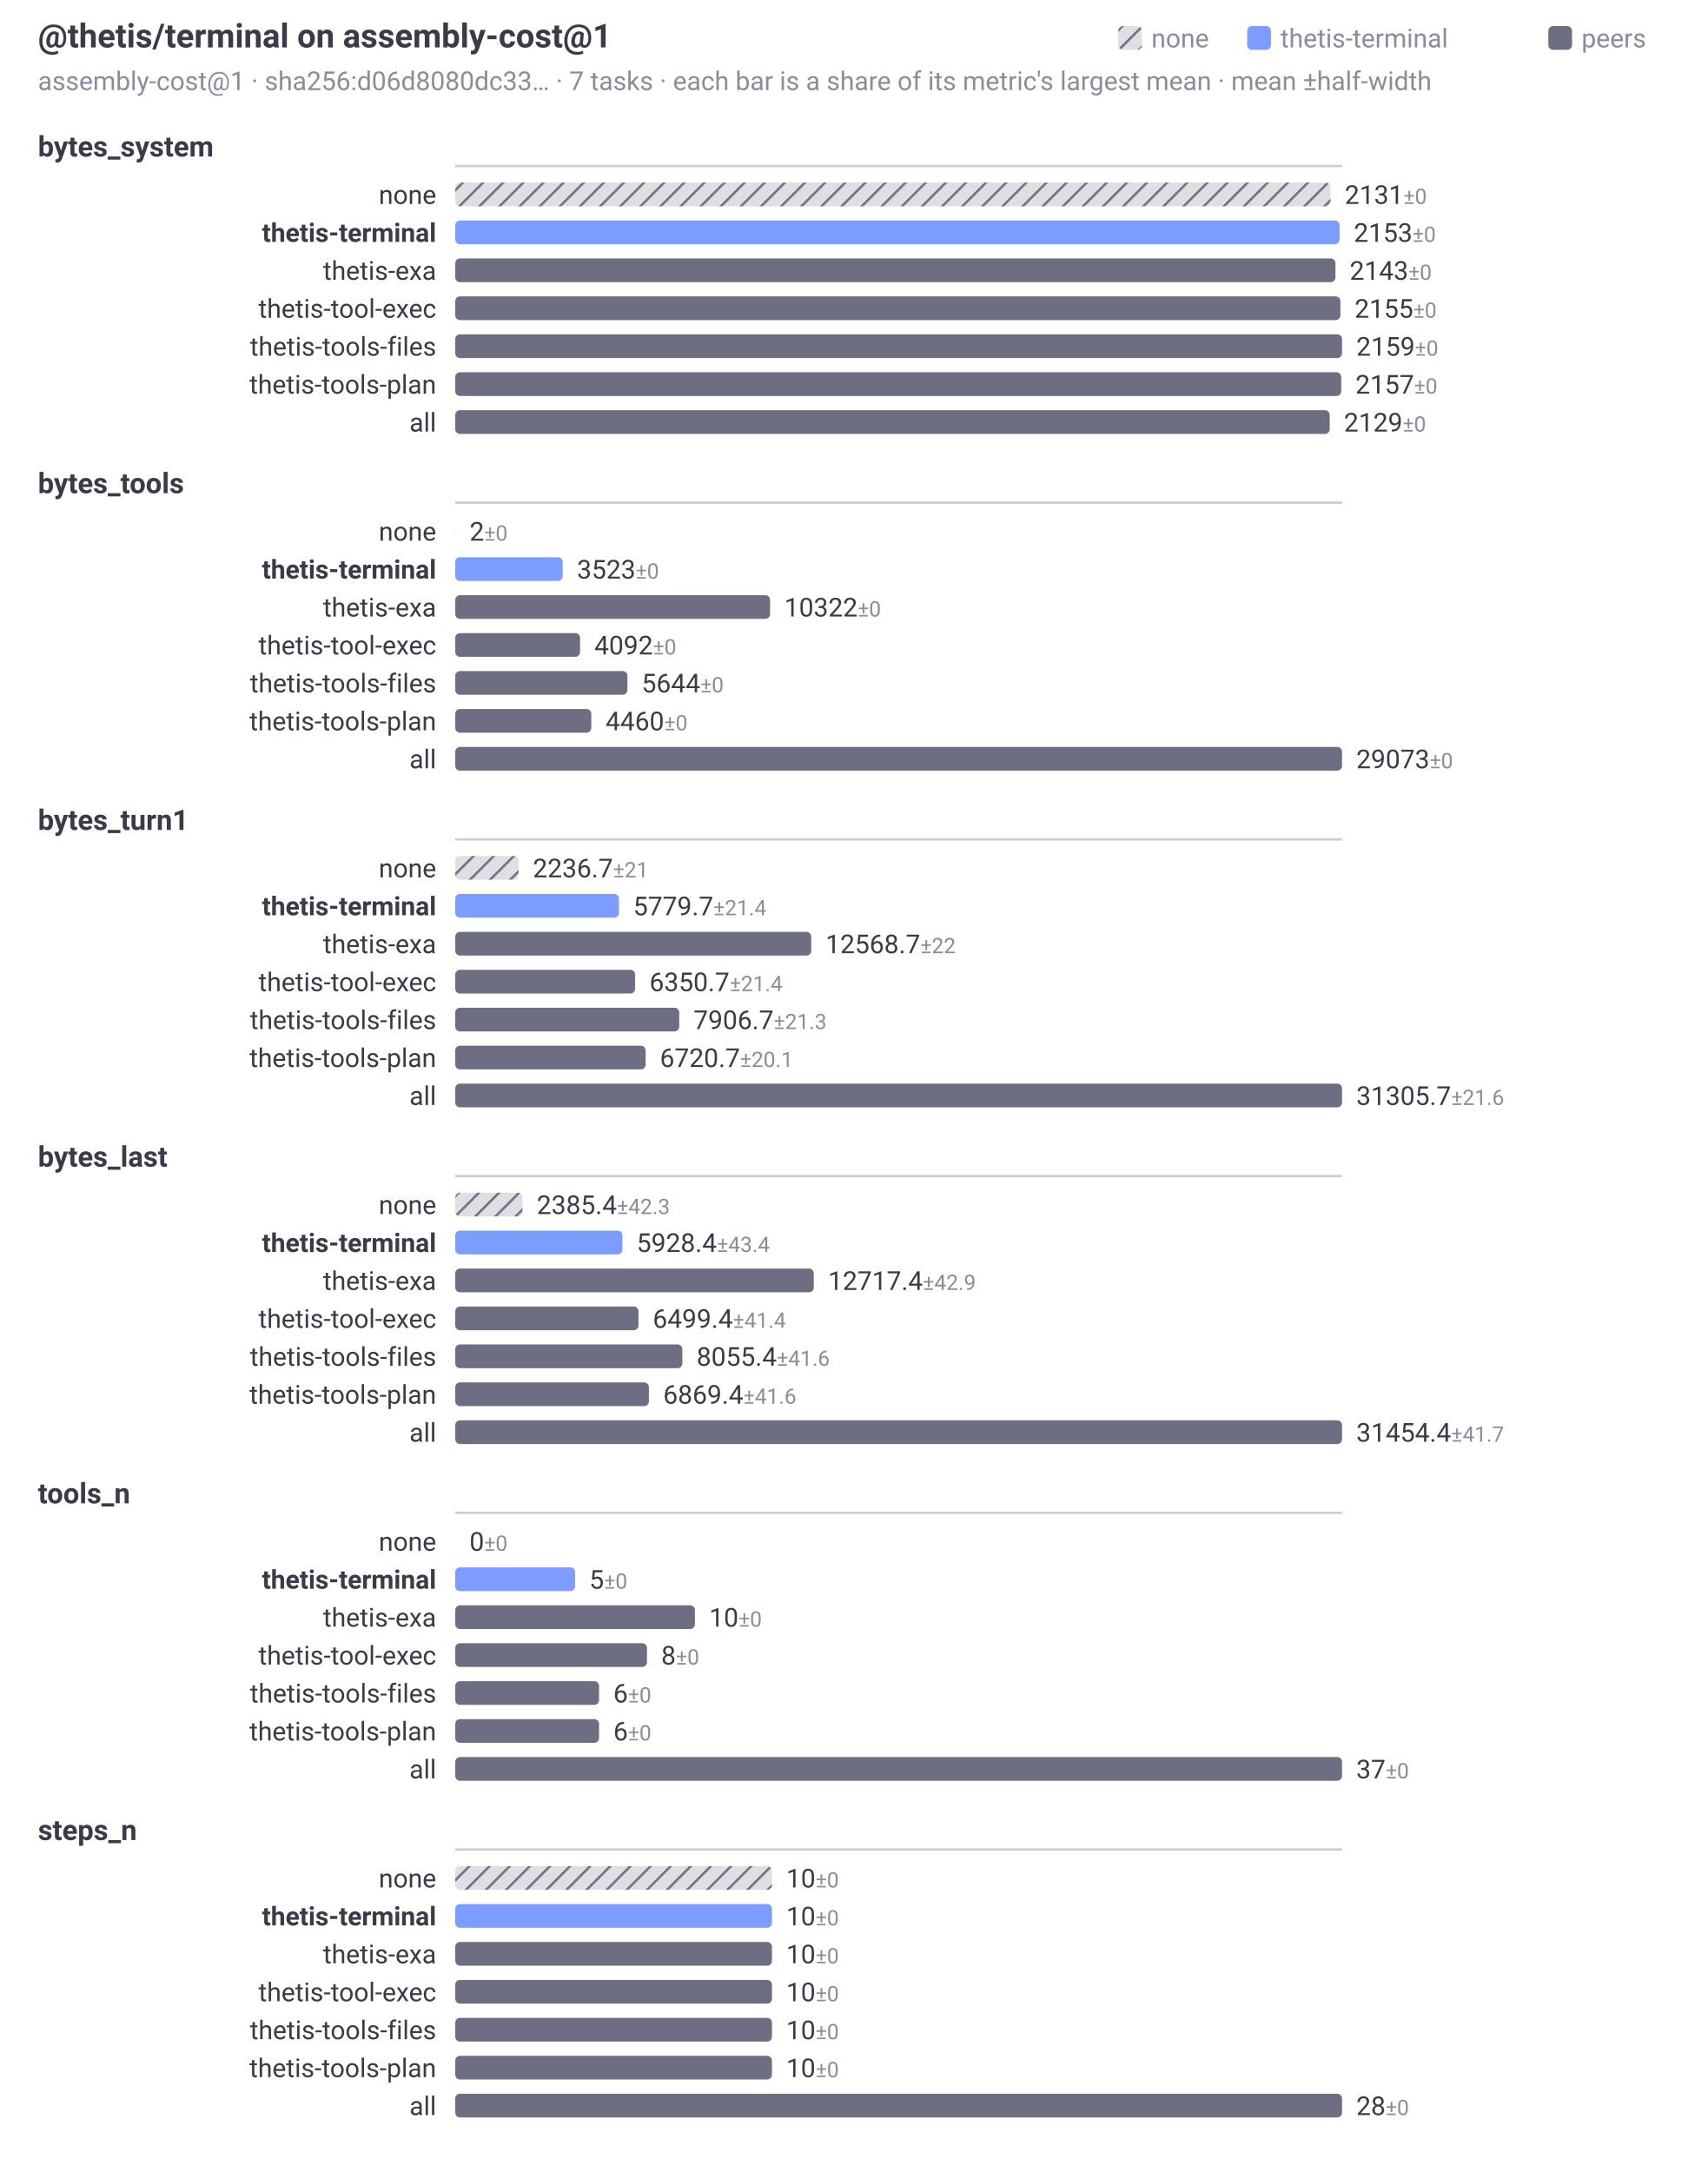
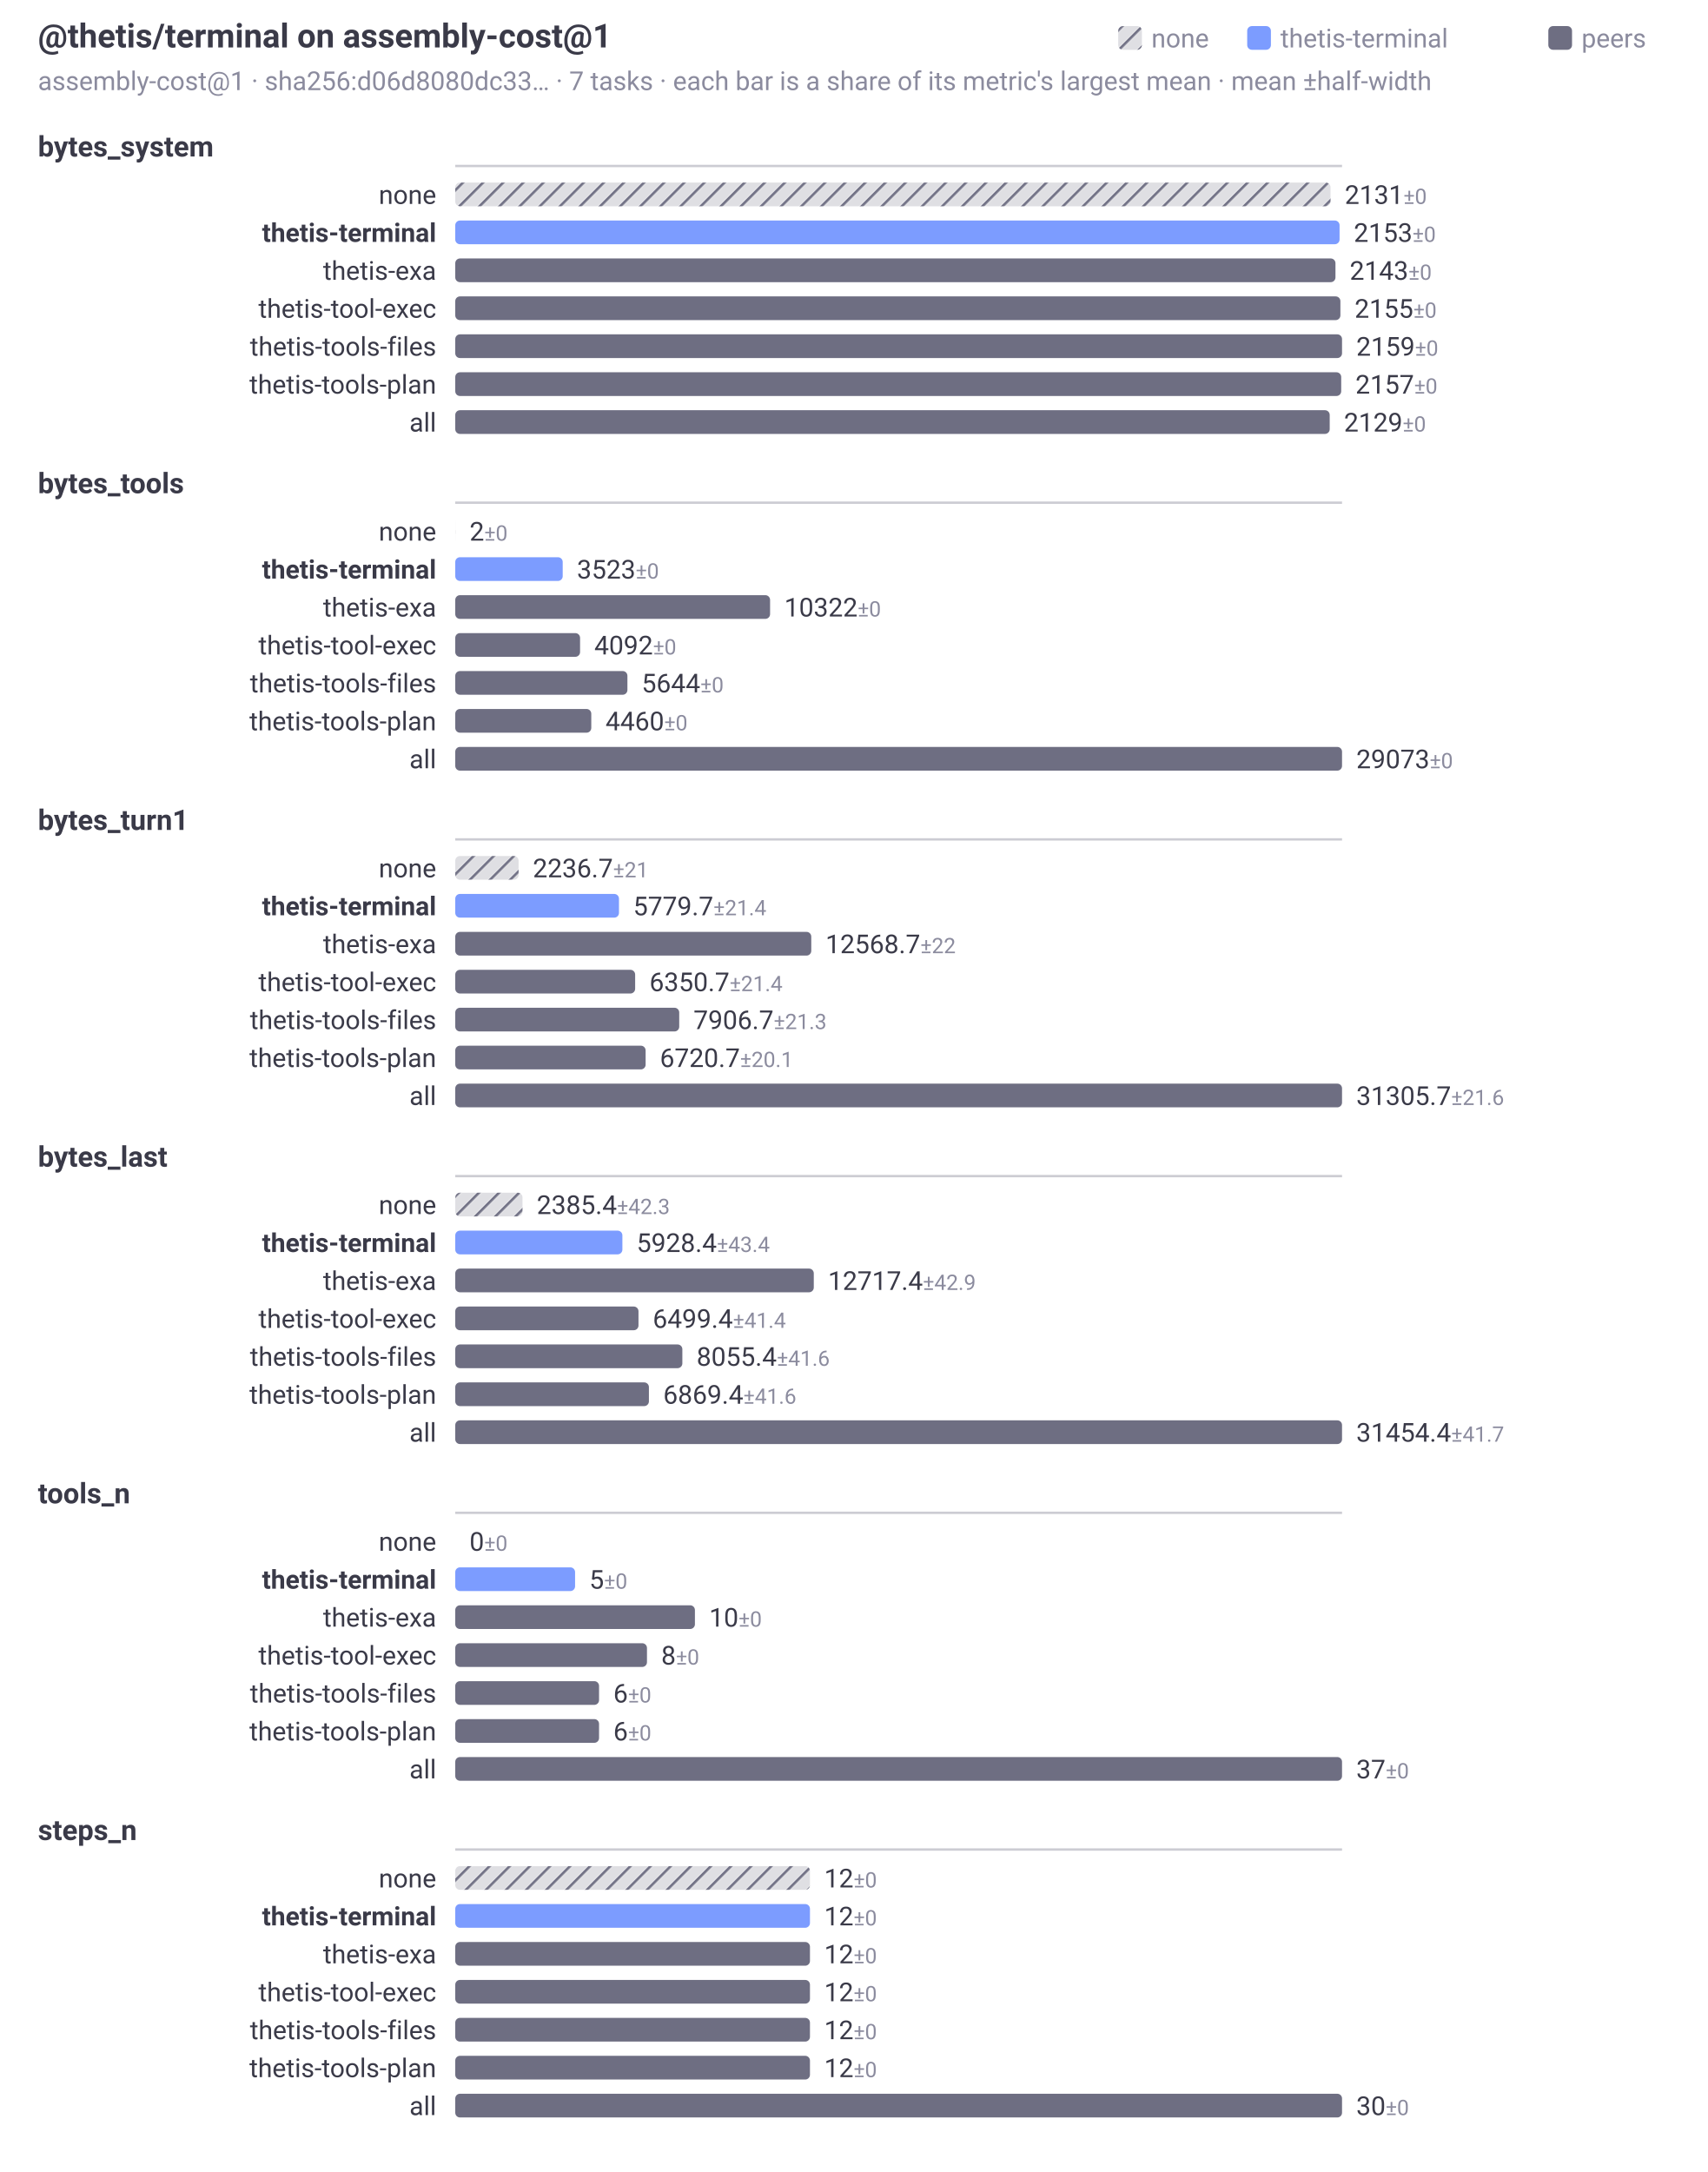
<svg xmlns="http://www.w3.org/2000/svg" width="720" height="916" viewBox="0 0 720 916" role="img" aria-labelledby="t d" font-family="system-ui, -apple-system, Segoe UI, Roboto, sans-serif">
  <style>.t{fill:#3a3a48}.f{fill:#8b8b9e}@media (prefers-color-scheme:dark){.t{fill:#d2d2dc}.f{fill:#9a9aae}}</style>
  <defs>
    <pattern id="hatch" width="6" height="6" patternUnits="userSpaceOnUse" patternTransform="rotate(45)">
      <rect width="6" height="6" fill="#6e6e82" fill-opacity="0.22" />
      <line x1="0" y1="0" x2="0" y2="6" stroke="#6e6e82" stroke-width="2" />
    </pattern>
  </defs>
  <text class="t" x="16" y="20" font-size="14" font-weight="600">@thetis/terminal on assembly-cost@1</text>
  <text class="f" x="16" y="38" font-size="11">assembly-cost@1 · sha256:d06d8080dc33… · 7 tasks · each bar is a share of its metric's largest mean · mean ±half-width</text>
  <rect x="653" y="11" width="10" height="10" rx="2" fill="#6e6e82" />
  <text class="f" x="667" y="20" font-size="11">peers</text>
  <rect x="526" y="11" width="10" height="10" rx="2" fill="#7c9cff" />
  <text class="f" x="540" y="20" font-size="11">thetis-terminal</text>
  <rect x="471.6" y="11" width="10" height="10" rx="2" fill="url(#hatch)" />
  <text class="f" x="485.6" y="20" font-size="11">none</text>
  <text class="t" x="16" y="66" font-size="12" font-weight="600">bytes_system</text>
  <line x1="192" y1="70" x2="566" y2="70" stroke="#6e6e82" stroke-opacity="0.35" stroke-width="1" />
  <text class="t" x="184" y="86" font-size="11" text-anchor="end">none</text>
  <rect x="192" y="77" width="369.15" height="10" rx="2" fill="url(#hatch)" />
  <text class="t" x="567.15" y="86" font-size="11">2131<tspan class="f" font-size="9"> ±0</tspan>
  </text>
  <text class="t" x="184" y="102" font-size="11" text-anchor="end" font-weight="600">thetis-terminal</text>
  <rect x="192" y="93" width="372.96" height="10" rx="2" fill="#7c9cff" />
  <text class="t" x="570.96" y="102" font-size="11">2153<tspan class="f" font-size="9"> ±0</tspan>
  </text>
  <text class="t" x="184" y="118" font-size="11" text-anchor="end">thetis-exa</text>
  <rect x="192" y="109" width="371.23" height="10" rx="2" fill="#6e6e82" />
  <text class="t" x="569.23" y="118" font-size="11">2143<tspan class="f" font-size="9"> ±0</tspan>
  </text>
  <text class="t" x="184" y="134" font-size="11" text-anchor="end">thetis-tool-exec</text>
  <rect x="192" y="125" width="373.31" height="10" rx="2" fill="#6e6e82" />
  <text class="t" x="571.31" y="134" font-size="11">2155<tspan class="f" font-size="9"> ±0</tspan>
  </text>
  <text class="t" x="184" y="150" font-size="11" text-anchor="end">thetis-tools-files</text>
  <rect x="192" y="141" width="374" height="10" rx="2" fill="#6e6e82" />
  <text class="t" x="572" y="150" font-size="11">2159<tspan class="f" font-size="9"> ±0</tspan>
  </text>
  <text class="t" x="184" y="166" font-size="11" text-anchor="end">thetis-tools-plan</text>
  <rect x="192" y="157" width="373.65" height="10" rx="2" fill="#6e6e82" />
  <text class="t" x="571.65" y="166" font-size="11">2157<tspan class="f" font-size="9"> ±0</tspan>
  </text>
  <text class="t" x="184" y="182" font-size="11" text-anchor="end">all</text>
  <rect x="192" y="173" width="368.8" height="10" rx="2" fill="#6e6e82" />
  <text class="t" x="566.8" y="182" font-size="11">2129<tspan class="f" font-size="9"> ±0</tspan>
  </text>
  <text class="t" x="16" y="208" font-size="12" font-weight="600">bytes_tools</text>
  <line x1="192" y1="212" x2="566" y2="212" stroke="#6e6e82" stroke-opacity="0.35" stroke-width="1" />
  <text class="t" x="184" y="228" font-size="11" text-anchor="end">none</text>
  <rect x="192" y="219" width="0.03" height="10" rx="2" fill="url(#hatch)" />
  <text class="t" x="198.03" y="228" font-size="11">2<tspan class="f" font-size="9"> ±0</tspan>
  </text>
  <text class="t" x="184" y="244" font-size="11" text-anchor="end" font-weight="600">thetis-terminal</text>
  <rect x="192" y="235" width="45.32" height="10" rx="2" fill="#7c9cff" />
  <text class="t" x="243.32" y="244" font-size="11">3523<tspan class="f" font-size="9"> ±0</tspan>
  </text>
  <text class="t" x="184" y="260" font-size="11" text-anchor="end">thetis-exa</text>
  <rect x="192" y="251" width="132.78" height="10" rx="2" fill="#6e6e82" />
  <text class="t" x="330.78" y="260" font-size="11">10322<tspan class="f" font-size="9"> ±0</tspan>
  </text>
  <text class="t" x="184" y="276" font-size="11" text-anchor="end">thetis-tool-exec</text>
  <rect x="192" y="267" width="52.64" height="10" rx="2" fill="#6e6e82" />
  <text class="t" x="250.64" y="276" font-size="11">4092<tspan class="f" font-size="9"> ±0</tspan>
  </text>
  <text class="t" x="184" y="292" font-size="11" text-anchor="end">thetis-tools-files</text>
  <rect x="192" y="283" width="72.61" height="10" rx="2" fill="#6e6e82" />
  <text class="t" x="270.61" y="292" font-size="11">5644<tspan class="f" font-size="9"> ±0</tspan>
  </text>
  <text class="t" x="184" y="308" font-size="11" text-anchor="end">thetis-tools-plan</text>
  <rect x="192" y="299" width="57.37" height="10" rx="2" fill="#6e6e82" />
  <text class="t" x="255.37" y="308" font-size="11">4460<tspan class="f" font-size="9"> ±0</tspan>
  </text>
  <text class="t" x="184" y="324" font-size="11" text-anchor="end">all</text>
  <rect x="192" y="315" width="374" height="10" rx="2" fill="#6e6e82" />
  <text class="t" x="572" y="324" font-size="11">29073<tspan class="f" font-size="9"> ±0</tspan>
  </text>
  <text class="t" x="16" y="350" font-size="12" font-weight="600">bytes_turn1</text>
  <line x1="192" y1="354" x2="566" y2="354" stroke="#6e6e82" stroke-opacity="0.35" stroke-width="1" />
  <text class="t" x="184" y="370" font-size="11" text-anchor="end">none</text>
  <rect x="192" y="361" width="26.72" height="10" rx="2" fill="url(#hatch)" />
  <text class="t" x="224.72" y="370" font-size="11">2236.7<tspan class="f" font-size="9"> ±21</tspan>
  </text>
  <text class="t" x="184" y="386" font-size="11" text-anchor="end" font-weight="600">thetis-terminal</text>
  <rect x="192" y="377" width="69.05" height="10" rx="2" fill="#7c9cff" />
  <text class="t" x="267.05" y="386" font-size="11">5779.7<tspan class="f" font-size="9"> ±21.4</tspan>
  </text>
  <text class="t" x="184" y="402" font-size="11" text-anchor="end">thetis-exa</text>
  <rect x="192" y="393" width="150.15" height="10" rx="2" fill="#6e6e82" />
  <text class="t" x="348.15" y="402" font-size="11">12568.7<tspan class="f" font-size="9"> ±22</tspan>
  </text>
  <text class="t" x="184" y="418" font-size="11" text-anchor="end">thetis-tool-exec</text>
  <rect x="192" y="409" width="75.87" height="10" rx="2" fill="#6e6e82" />
  <text class="t" x="273.87" y="418" font-size="11">6350.7<tspan class="f" font-size="9"> ±21.4</tspan>
  </text>
  <text class="t" x="184" y="434" font-size="11" text-anchor="end">thetis-tools-files</text>
  <rect x="192" y="425" width="94.46" height="10" rx="2" fill="#6e6e82" />
  <text class="t" x="292.46" y="434" font-size="11">7906.7<tspan class="f" font-size="9"> ±21.3</tspan>
  </text>
  <text class="t" x="184" y="450" font-size="11" text-anchor="end">thetis-tools-plan</text>
  <rect x="192" y="441" width="80.29" height="10" rx="2" fill="#6e6e82" />
  <text class="t" x="278.29" y="450" font-size="11">6720.7<tspan class="f" font-size="9"> ±20.1</tspan>
  </text>
  <text class="t" x="184" y="466" font-size="11" text-anchor="end">all</text>
  <rect x="192" y="457" width="374" height="10" rx="2" fill="#6e6e82" />
  <text class="t" x="572" y="466" font-size="11">31305.7<tspan class="f" font-size="9"> ±21.6</tspan>
  </text>
  <text class="t" x="16" y="492" font-size="12" font-weight="600">bytes_last</text>
  <line x1="192" y1="496" x2="566" y2="496" stroke="#6e6e82" stroke-opacity="0.35" stroke-width="1" />
  <text class="t" x="184" y="512" font-size="11" text-anchor="end">none</text>
  <rect x="192" y="503" width="28.36" height="10" rx="2" fill="url(#hatch)" />
  <text class="t" x="226.36" y="512" font-size="11">2385.4<tspan class="f" font-size="9"> ±42.3</tspan>
  </text>
  <text class="t" x="184" y="528" font-size="11" text-anchor="end" font-weight="600">thetis-terminal</text>
  <rect x="192" y="519" width="70.49" height="10" rx="2" fill="#7c9cff" />
  <text class="t" x="268.49" y="528" font-size="11">5928.4<tspan class="f" font-size="9"> ±43.4</tspan>
  </text>
  <text class="t" x="184" y="544" font-size="11" text-anchor="end">thetis-exa</text>
  <rect x="192" y="535" width="151.21" height="10" rx="2" fill="#6e6e82" />
  <text class="t" x="349.21" y="544" font-size="11">12717.4<tspan class="f" font-size="9"> ±42.9</tspan>
  </text>
  <text class="t" x="184" y="560" font-size="11" text-anchor="end">thetis-tool-exec</text>
  <rect x="192" y="551" width="77.28" height="10" rx="2" fill="#6e6e82" />
  <text class="t" x="275.28" y="560" font-size="11">6499.4<tspan class="f" font-size="9"> ±41.4</tspan>
  </text>
  <text class="t" x="184" y="576" font-size="11" text-anchor="end">thetis-tools-files</text>
  <rect x="192" y="567" width="95.78" height="10" rx="2" fill="#6e6e82" />
  <text class="t" x="293.78" y="576" font-size="11">8055.4<tspan class="f" font-size="9"> ±41.6</tspan>
  </text>
  <text class="t" x="184" y="592" font-size="11" text-anchor="end">thetis-tools-plan</text>
  <rect x="192" y="583" width="81.68" height="10" rx="2" fill="#6e6e82" />
  <text class="t" x="279.68" y="592" font-size="11">6869.4<tspan class="f" font-size="9"> ±41.6</tspan>
  </text>
  <text class="t" x="184" y="608" font-size="11" text-anchor="end">all</text>
  <rect x="192" y="599" width="374" height="10" rx="2" fill="#6e6e82" />
  <text class="t" x="572" y="608" font-size="11">31454.4<tspan class="f" font-size="9"> ±41.7</tspan>
  </text>
  <text class="t" x="16" y="634" font-size="12" font-weight="600">tools_n</text>
  <line x1="192" y1="638" x2="566" y2="638" stroke="#6e6e82" stroke-opacity="0.35" stroke-width="1" />
  <text class="t" x="184" y="654" font-size="11" text-anchor="end">none</text>
  <rect x="192" y="645" width="0" height="10" rx="2" fill="url(#hatch)" />
  <text class="t" x="198" y="654" font-size="11">0<tspan class="f" font-size="9"> ±0</tspan>
  </text>
  <text class="t" x="184" y="670" font-size="11" text-anchor="end" font-weight="600">thetis-terminal</text>
  <rect x="192" y="661" width="50.54" height="10" rx="2" fill="#7c9cff" />
  <text class="t" x="248.54" y="670" font-size="11">5<tspan class="f" font-size="9"> ±0</tspan>
  </text>
  <text class="t" x="184" y="686" font-size="11" text-anchor="end">thetis-exa</text>
  <rect x="192" y="677" width="101.08" height="10" rx="2" fill="#6e6e82" />
  <text class="t" x="299.08" y="686" font-size="11">10<tspan class="f" font-size="9"> ±0</tspan>
  </text>
  <text class="t" x="184" y="702" font-size="11" text-anchor="end">thetis-tool-exec</text>
  <rect x="192" y="693" width="80.86" height="10" rx="2" fill="#6e6e82" />
  <text class="t" x="278.86" y="702" font-size="11">8<tspan class="f" font-size="9"> ±0</tspan>
  </text>
  <text class="t" x="184" y="718" font-size="11" text-anchor="end">thetis-tools-files</text>
  <rect x="192" y="709" width="60.65" height="10" rx="2" fill="#6e6e82" />
  <text class="t" x="258.65" y="718" font-size="11">6<tspan class="f" font-size="9"> ±0</tspan>
  </text>
  <text class="t" x="184" y="734" font-size="11" text-anchor="end">thetis-tools-plan</text>
  <rect x="192" y="725" width="60.65" height="10" rx="2" fill="#6e6e82" />
  <text class="t" x="258.65" y="734" font-size="11">6<tspan class="f" font-size="9"> ±0</tspan>
  </text>
  <text class="t" x="184" y="750" font-size="11" text-anchor="end">all</text>
  <rect x="192" y="741" width="374" height="10" rx="2" fill="#6e6e82" />
  <text class="t" x="572" y="750" font-size="11">37<tspan class="f" font-size="9"> ±0</tspan>
  </text>
  <text class="t" x="16" y="776" font-size="12" font-weight="600">steps_n</text>
  <line x1="192" y1="780" x2="566" y2="780" stroke="#6e6e82" stroke-opacity="0.35" stroke-width="1" />
  <text class="t" x="184" y="796" font-size="11" text-anchor="end">none</text>
-   <rect x="192" y="787" width="133.57" height="10" rx="2" fill="url(#hatch)" />
-   <text class="t" x="331.57" y="796" font-size="11">10<tspan class="f" font-size="9"> ±0</tspan>
+   <rect x="192" y="787" width="149.6" height="10" rx="2" fill="url(#hatch)" />
+   <text class="t" x="347.6" y="796" font-size="11">12<tspan class="f" font-size="9"> ±0</tspan>
  </text>
  <text class="t" x="184" y="812" font-size="11" text-anchor="end" font-weight="600">thetis-terminal</text>
-   <rect x="192" y="803" width="133.57" height="10" rx="2" fill="#7c9cff" />
-   <text class="t" x="331.57" y="812" font-size="11">10<tspan class="f" font-size="9"> ±0</tspan>
+   <rect x="192" y="803" width="149.6" height="10" rx="2" fill="#7c9cff" />
+   <text class="t" x="347.6" y="812" font-size="11">12<tspan class="f" font-size="9"> ±0</tspan>
  </text>
  <text class="t" x="184" y="828" font-size="11" text-anchor="end">thetis-exa</text>
-   <rect x="192" y="819" width="133.57" height="10" rx="2" fill="#6e6e82" />
-   <text class="t" x="331.57" y="828" font-size="11">10<tspan class="f" font-size="9"> ±0</tspan>
+   <rect x="192" y="819" width="149.6" height="10" rx="2" fill="#6e6e82" />
+   <text class="t" x="347.6" y="828" font-size="11">12<tspan class="f" font-size="9"> ±0</tspan>
  </text>
  <text class="t" x="184" y="844" font-size="11" text-anchor="end">thetis-tool-exec</text>
-   <rect x="192" y="835" width="133.57" height="10" rx="2" fill="#6e6e82" />
-   <text class="t" x="331.57" y="844" font-size="11">10<tspan class="f" font-size="9"> ±0</tspan>
+   <rect x="192" y="835" width="149.6" height="10" rx="2" fill="#6e6e82" />
+   <text class="t" x="347.6" y="844" font-size="11">12<tspan class="f" font-size="9"> ±0</tspan>
  </text>
  <text class="t" x="184" y="860" font-size="11" text-anchor="end">thetis-tools-files</text>
-   <rect x="192" y="851" width="133.57" height="10" rx="2" fill="#6e6e82" />
-   <text class="t" x="331.57" y="860" font-size="11">10<tspan class="f" font-size="9"> ±0</tspan>
+   <rect x="192" y="851" width="149.6" height="10" rx="2" fill="#6e6e82" />
+   <text class="t" x="347.6" y="860" font-size="11">12<tspan class="f" font-size="9"> ±0</tspan>
  </text>
  <text class="t" x="184" y="876" font-size="11" text-anchor="end">thetis-tools-plan</text>
-   <rect x="192" y="867" width="133.57" height="10" rx="2" fill="#6e6e82" />
-   <text class="t" x="331.57" y="876" font-size="11">10<tspan class="f" font-size="9"> ±0</tspan>
+   <rect x="192" y="867" width="149.6" height="10" rx="2" fill="#6e6e82" />
+   <text class="t" x="347.6" y="876" font-size="11">12<tspan class="f" font-size="9"> ±0</tspan>
  </text>
  <text class="t" x="184" y="892" font-size="11" text-anchor="end">all</text>
  <rect x="192" y="883" width="374" height="10" rx="2" fill="#6e6e82" />
-   <text class="t" x="572" y="892" font-size="11">28<tspan class="f" font-size="9"> ±0</tspan>
+   <text class="t" x="572" y="892" font-size="11">30<tspan class="f" font-size="9"> ±0</tspan>
  </text>
</svg>
